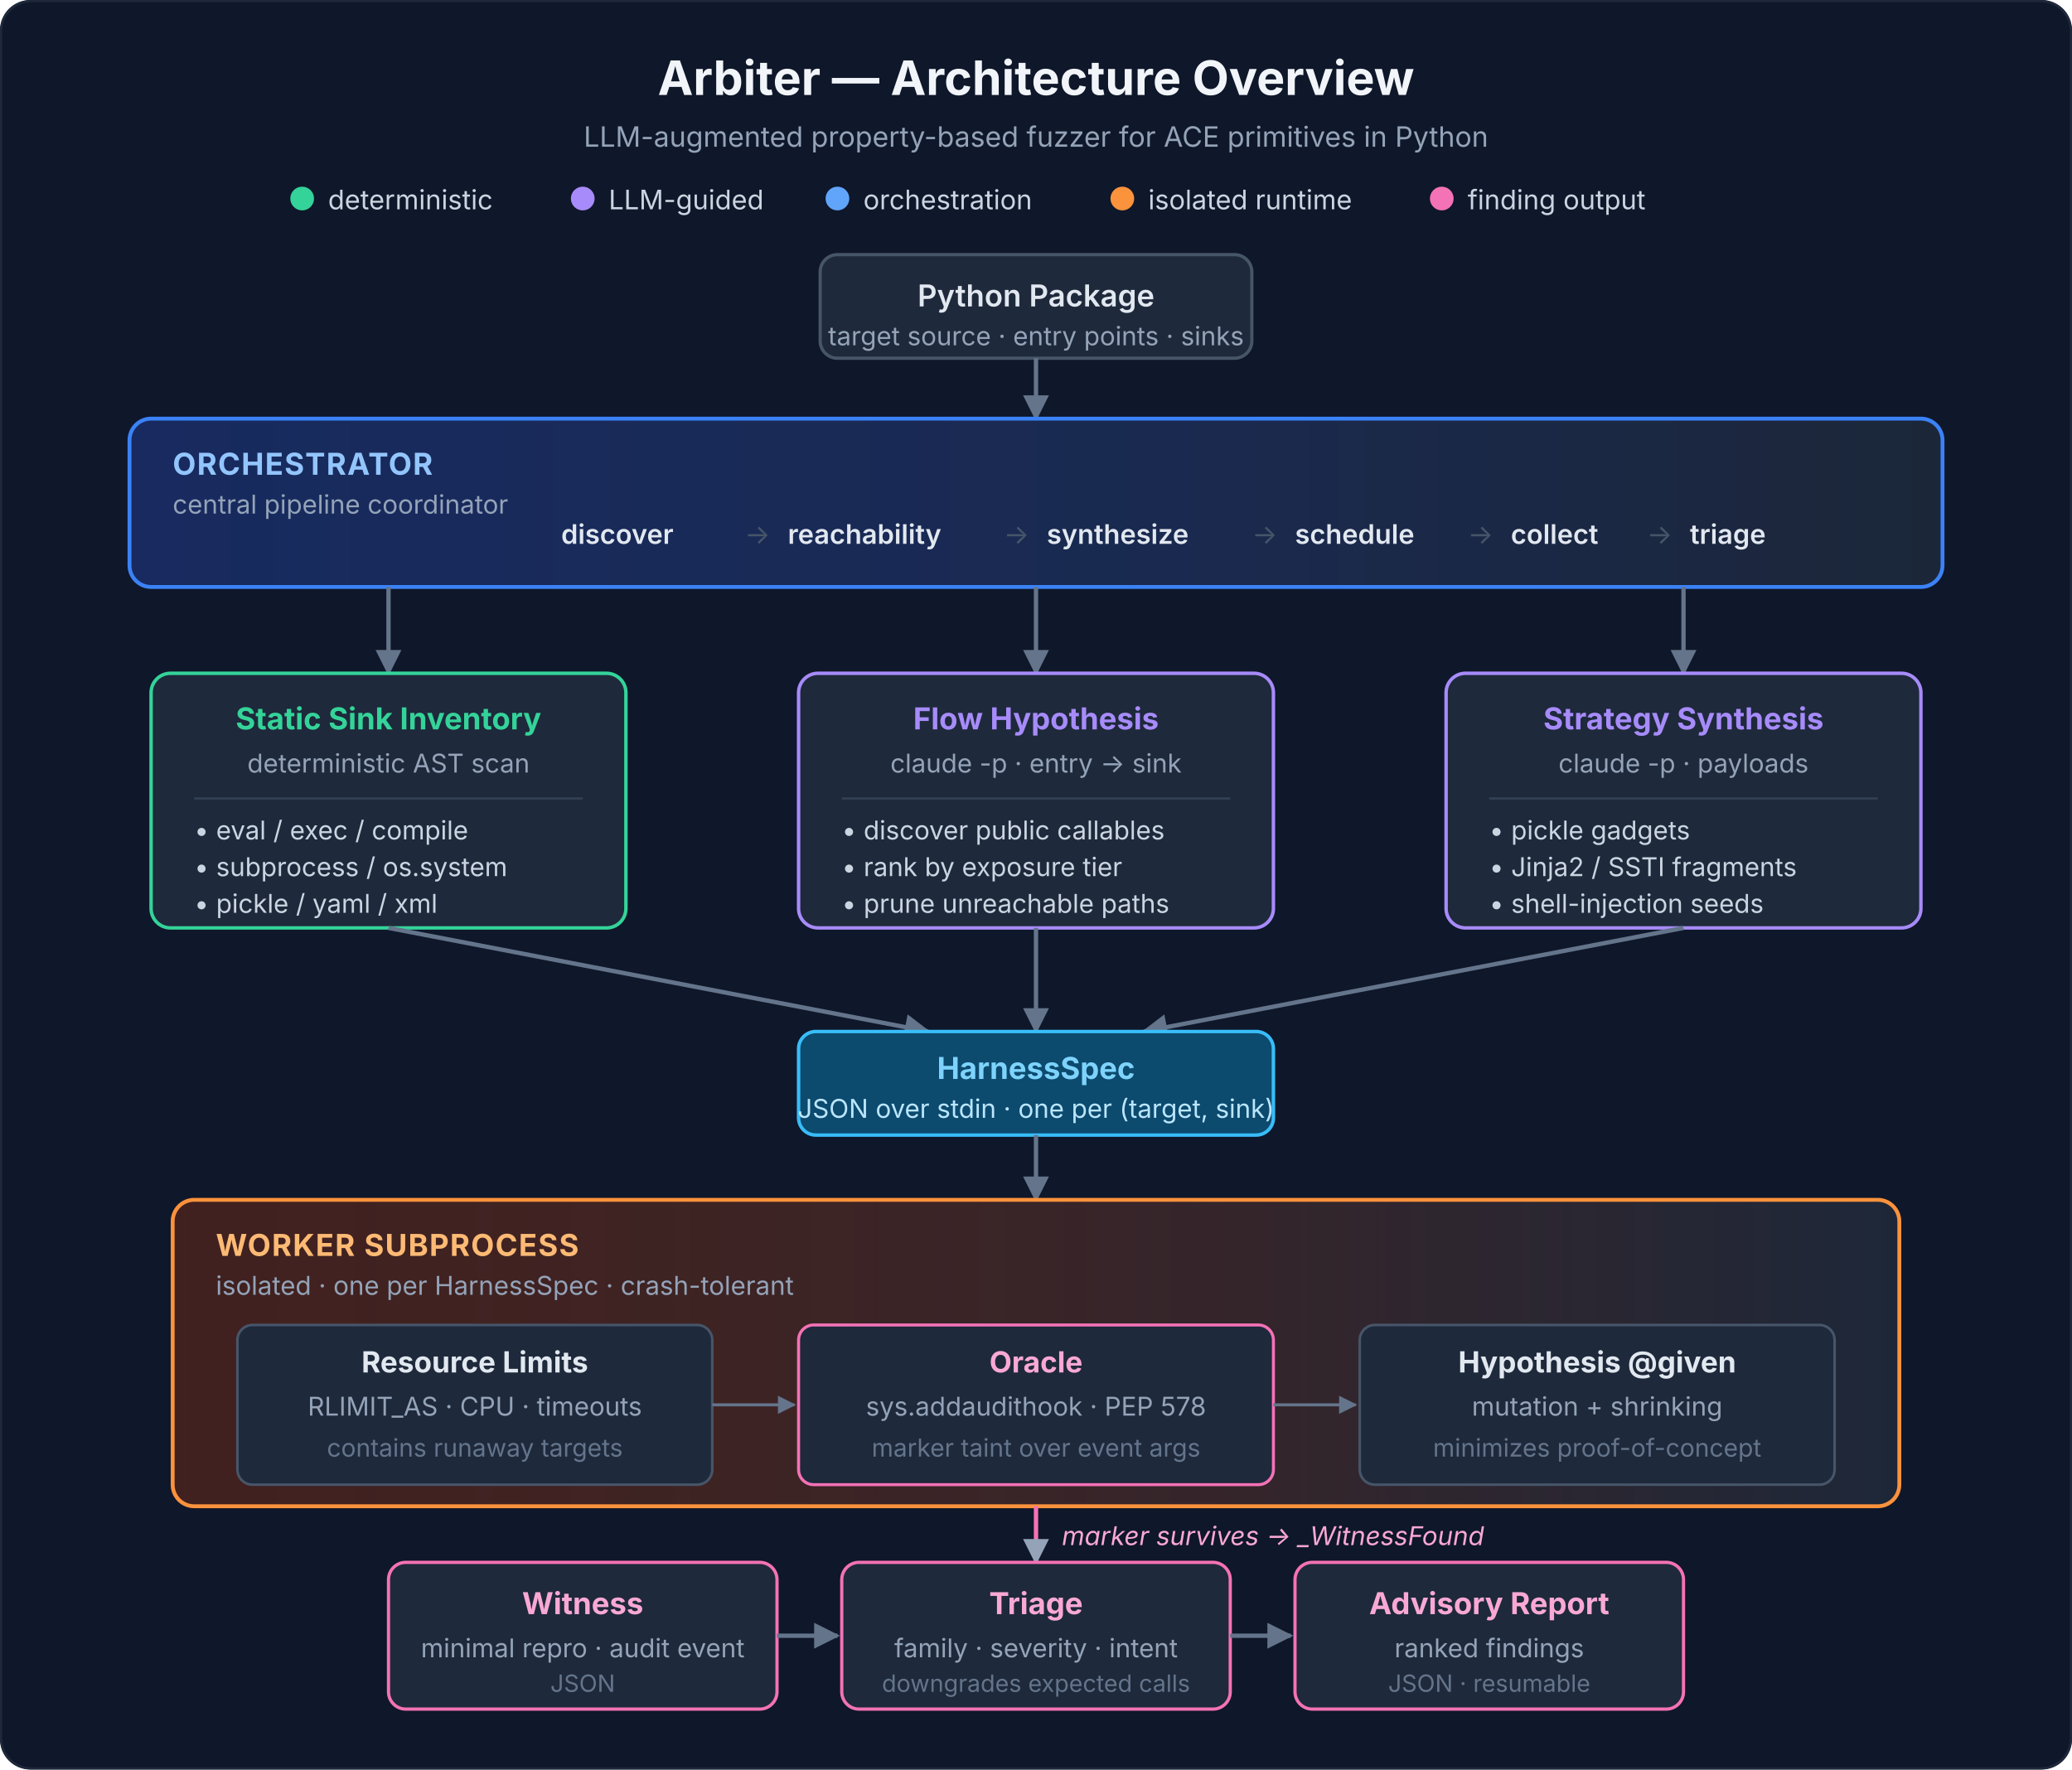
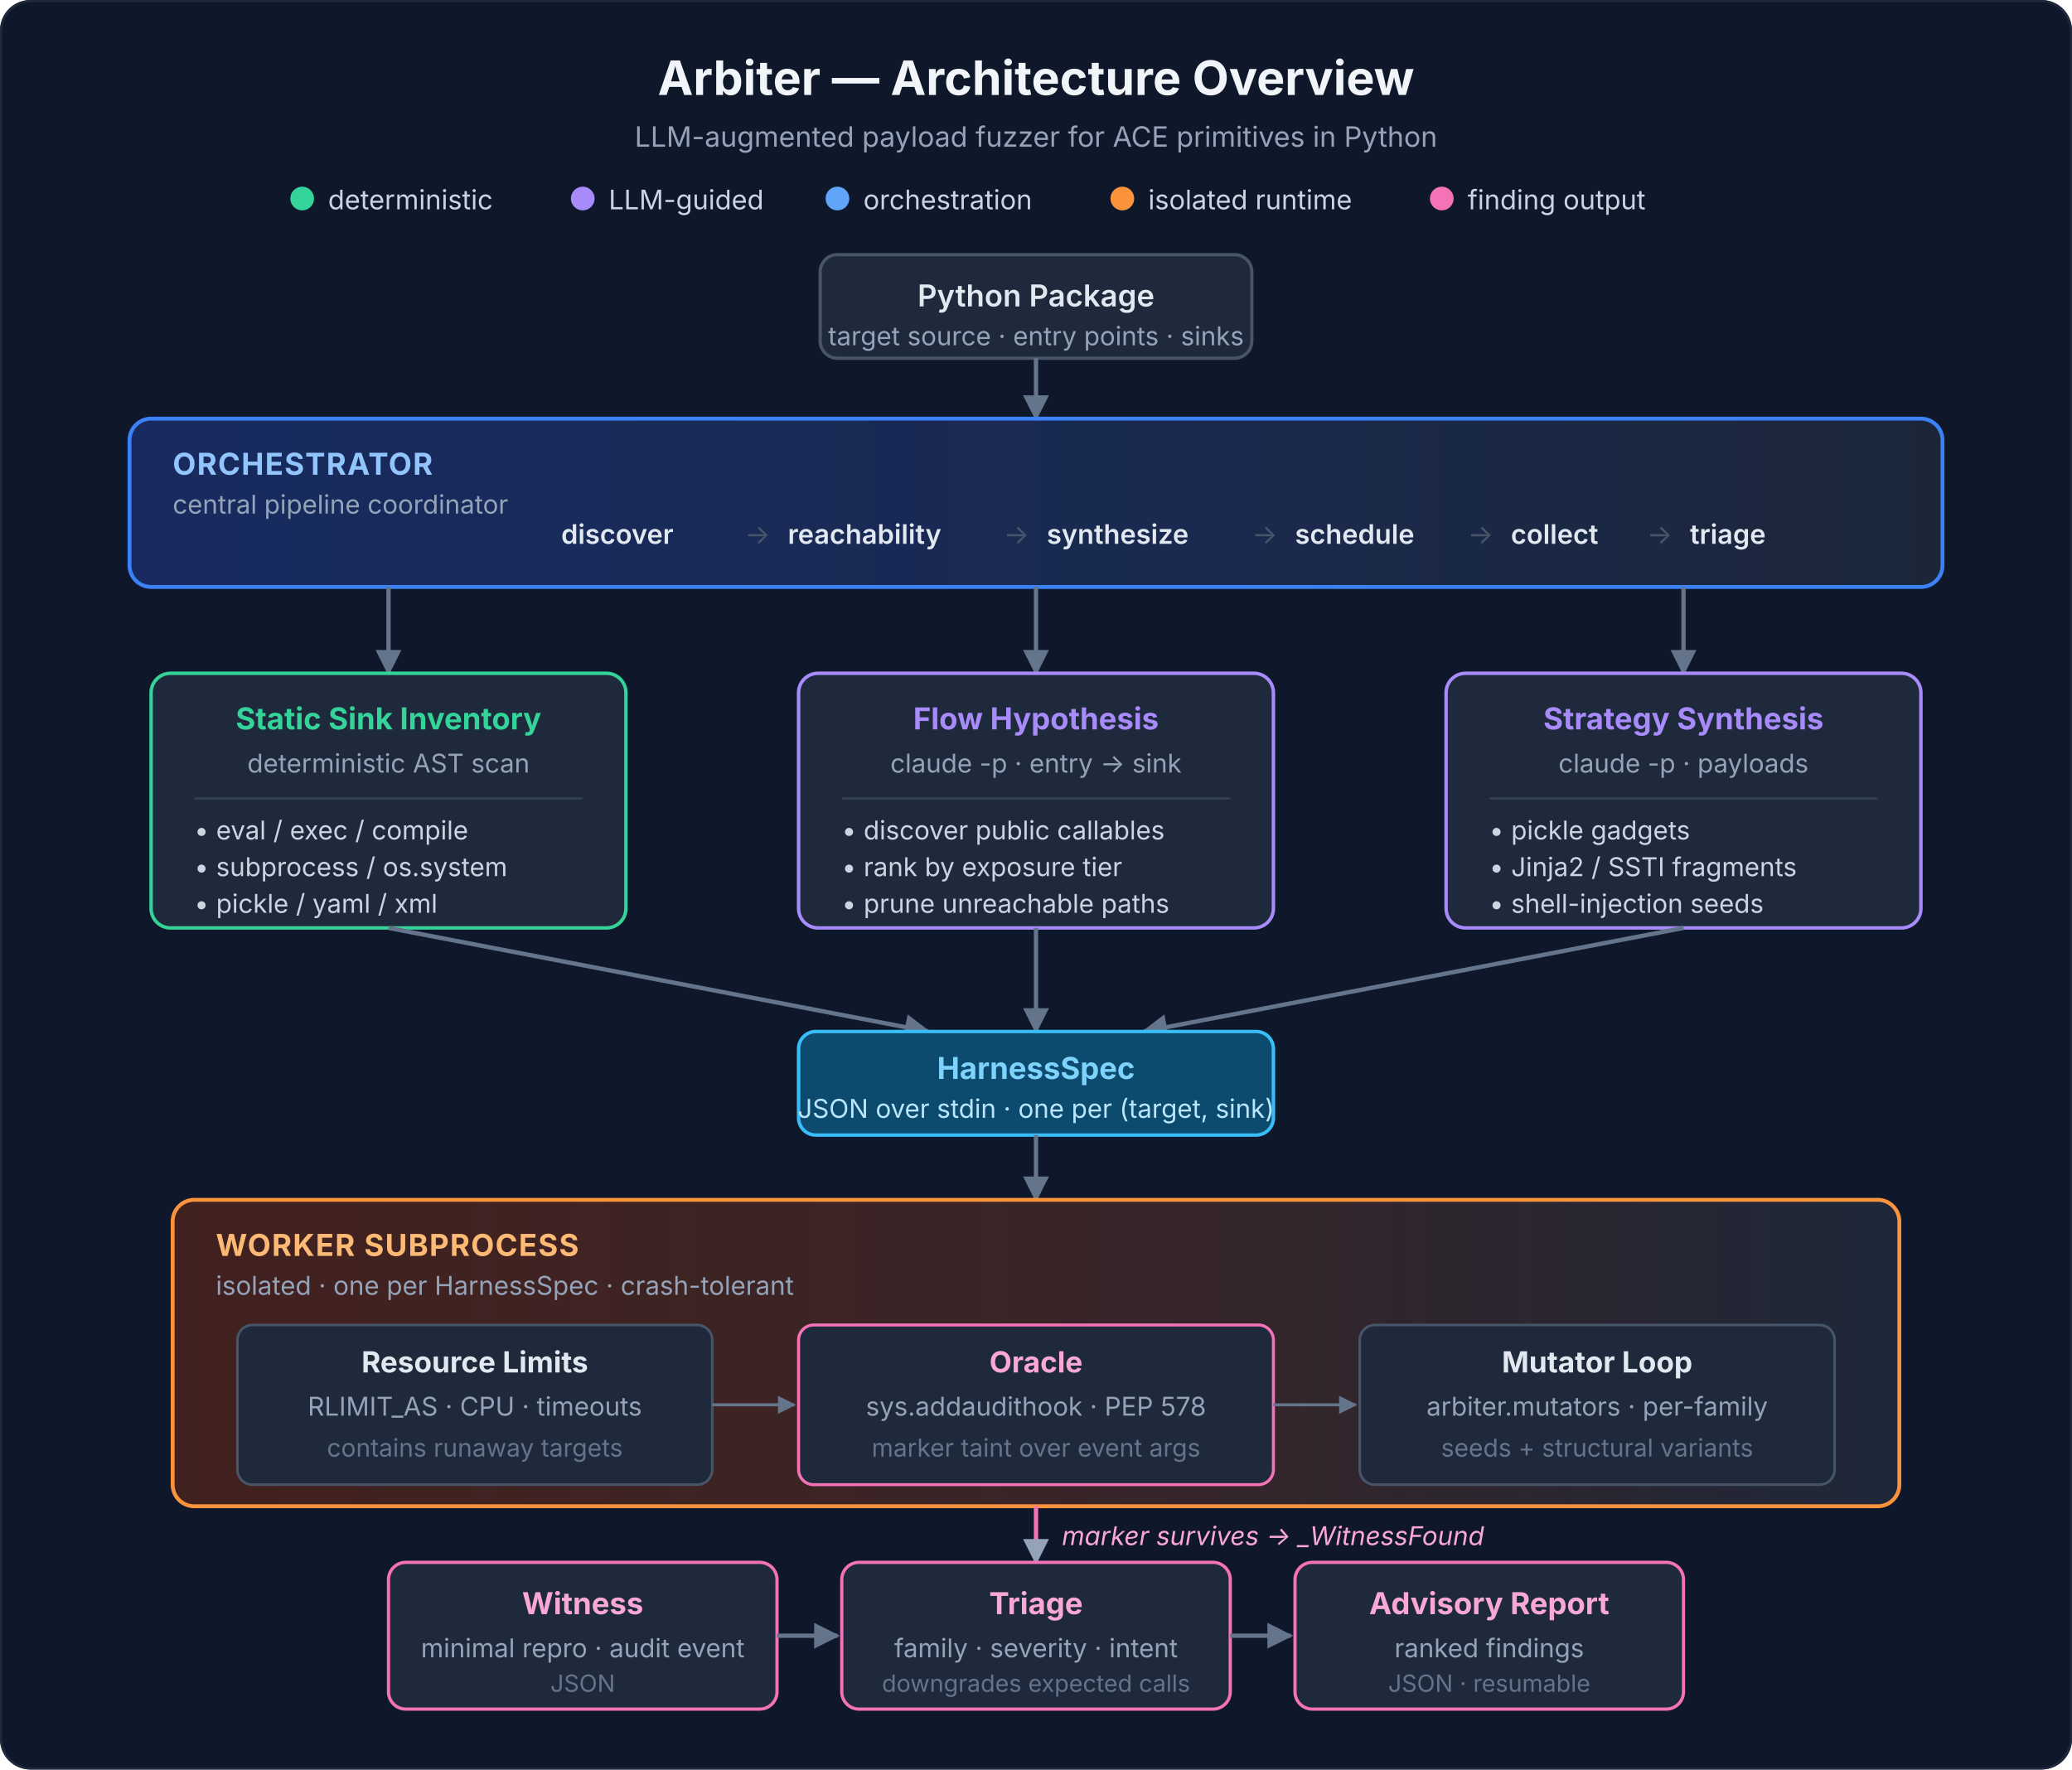
<svg xmlns="http://www.w3.org/2000/svg" viewBox="0 0 960 820" font-family="ui-sans-serif, -apple-system, BlinkMacSystemFont, 'Segoe UI', sans-serif">
  <defs>
    <marker id="arrow" viewBox="0 0 10 10" refX="9" refY="5" markerWidth="6" markerHeight="6" orient="auto-start-reverse">
      <path d="M0,0 L10,5 L0,10 z" fill="#64748b" />
    </marker>
    <marker id="arrowAccent" viewBox="0 0 10 10" refX="9" refY="5" markerWidth="6" markerHeight="6" orient="auto-start-reverse">
      <path d="M0,0 L10,5 L0,10 z" fill="#94a3b8" />
    </marker>
    <linearGradient id="orchBg" x1="0" y1="0" x2="1" y2="0">
      <stop offset="0%" stop-color="#1e3a8a" stop-opacity="0.55" />
      <stop offset="100%" stop-color="#1e293b" stop-opacity="0.85" />
    </linearGradient>
    <linearGradient id="workerBg" x1="0" y1="0" x2="1" y2="0">
      <stop offset="0%" stop-color="#7c2d12" stop-opacity="0.45" />
      <stop offset="100%" stop-color="#1e293b" stop-opacity="0.9" />
    </linearGradient>
  </defs>
  <rect width="960" height="820" rx="14" fill="#0f172a" />
  <rect x="0.5" y="0.5" width="959" height="819" rx="14" fill="none" stroke="#1e293b" stroke-width="1" />
  <text x="480" y="44" text-anchor="middle" font-size="22" font-weight="700" fill="#f1f5f9">Arbiter — Architecture Overview</text>
-   <text x="480" y="68" text-anchor="middle" font-size="13" fill="#94a3b8">LLM-augmented property-based fuzzer for ACE primitives in Python</text>
+   <text x="480" y="68" text-anchor="middle" font-size="13" fill="#94a3b8">LLM-augmented payload fuzzer for ACE primitives in Python</text>
  <g font-size="12.5" fill="#cbd5e1">
    <circle cx="140" cy="92" r="5.5" fill="#34d399" />
    <text x="152" y="97">deterministic</text>
    <circle cx="270" cy="92" r="5.5" fill="#a78bfa" />
    <text x="282" y="97">LLM-guided</text>
    <circle cx="388" cy="92" r="5.5" fill="#60a5fa" />
    <text x="400" y="97">orchestration</text>
    <circle cx="520" cy="92" r="5.5" fill="#fb923c" />
    <text x="532" y="97">isolated runtime</text>
    <circle cx="668" cy="92" r="5.5" fill="#f472b6" />
    <text x="680" y="97">finding output</text>
  </g>
  <g>
    <rect x="380" y="118" width="200" height="48" rx="8" fill="#1e293b" stroke="#475569" stroke-width="1.5" />
    <text x="480" y="142" text-anchor="middle" font-size="14" font-weight="600" fill="#e2e8f0">Python Package</text>
    <text x="480" y="160" text-anchor="middle" font-size="12" fill="#94a3b8">target source · entry points · sinks</text>
  </g>
  <line x1="480" y1="166" x2="480" y2="194" stroke="#64748b" stroke-width="2" marker-end="url(#arrow)" />
  <g>
    <rect x="60" y="194" width="840" height="78" rx="10" fill="url(#orchBg)" stroke="#3b82f6" stroke-width="1.8" />
    <text x="80" y="220" font-size="14" font-weight="700" fill="#93c5fd" letter-spacing="0.5">ORCHESTRATOR</text>
    <text x="80" y="238" font-size="12" fill="#94a3b8">central pipeline coordinator</text>
    <g font-size="12.5" font-weight="600" fill="#e2e8f0">
      <text x="260" y="252">discover</text>
      <text x="345" y="252" fill="#475569" font-weight="400">→</text>
      <text x="365" y="252">reachability</text>
      <text x="465" y="252" fill="#475569" font-weight="400">→</text>
      <text x="485" y="252">synthesize</text>
      <text x="580" y="252" fill="#475569" font-weight="400">→</text>
      <text x="600" y="252">schedule</text>
      <text x="680" y="252" fill="#475569" font-weight="400">→</text>
      <text x="700" y="252">collect</text>
      <text x="763" y="252" fill="#475569" font-weight="400">→</text>
      <text x="783" y="252">triage</text>
    </g>
  </g>
  <line x1="180" y1="272" x2="180" y2="312" stroke="#64748b" stroke-width="2" marker-end="url(#arrow)" />
  <line x1="480" y1="272" x2="480" y2="312" stroke="#64748b" stroke-width="2" marker-end="url(#arrow)" />
  <line x1="780" y1="272" x2="780" y2="312" stroke="#64748b" stroke-width="2" marker-end="url(#arrow)" />
  <g>
    <rect x="70" y="312" width="220" height="118" rx="9" fill="#1e293b" stroke="#34d399" stroke-width="1.6" />
    <text x="180" y="338" text-anchor="middle" font-size="14" font-weight="700" fill="#34d399">Static Sink Inventory</text>
    <text x="180" y="358" text-anchor="middle" font-size="12" fill="#94a3b8">deterministic AST scan</text>
    <line x1="90" y1="370" x2="270" y2="370" stroke="#334155" stroke-width="1" />
    <g font-size="12" fill="#cbd5e1">
      <text x="90" y="389">• eval / exec / compile</text>
      <text x="90" y="406">• subprocess / os.system</text>
      <text x="90" y="423">• pickle / yaml / xml</text>
    </g>
  </g>
  <g>
    <rect x="370" y="312" width="220" height="118" rx="9" fill="#1e293b" stroke="#a78bfa" stroke-width="1.6" />
    <text x="480" y="338" text-anchor="middle" font-size="14" font-weight="700" fill="#a78bfa">Flow Hypothesis</text>
    <text x="480" y="358" text-anchor="middle" font-size="12" fill="#94a3b8">claude -p · entry → sink</text>
    <line x1="390" y1="370" x2="570" y2="370" stroke="#334155" stroke-width="1" />
    <g font-size="12" fill="#cbd5e1">
      <text x="390" y="389">• discover public callables</text>
      <text x="390" y="406">• rank by exposure tier</text>
      <text x="390" y="423">• prune unreachable paths</text>
    </g>
  </g>
  <g>
    <rect x="670" y="312" width="220" height="118" rx="9" fill="#1e293b" stroke="#a78bfa" stroke-width="1.6" />
    <text x="780" y="338" text-anchor="middle" font-size="14" font-weight="700" fill="#a78bfa">Strategy Synthesis</text>
    <text x="780" y="358" text-anchor="middle" font-size="12" fill="#94a3b8">claude -p · payloads</text>
    <line x1="690" y1="370" x2="870" y2="370" stroke="#334155" stroke-width="1" />
    <g font-size="12" fill="#cbd5e1">
      <text x="690" y="389">• pickle gadgets</text>
      <text x="690" y="406">• Jinja2 / SSTI fragments</text>
      <text x="690" y="423">• shell-injection seeds</text>
    </g>
  </g>
  <line x1="180" y1="430" x2="430" y2="478" stroke="#64748b" stroke-width="2" marker-end="url(#arrow)" />
  <line x1="480" y1="430" x2="480" y2="478" stroke="#64748b" stroke-width="2" marker-end="url(#arrow)" />
  <line x1="780" y1="430" x2="530" y2="478" stroke="#64748b" stroke-width="2" marker-end="url(#arrow)" />
  <g>
    <rect x="370" y="478" width="220" height="48" rx="8" fill="#0c4a6e" stroke="#38bdf8" stroke-width="1.6" />
    <text x="480" y="500" text-anchor="middle" font-size="14" font-weight="700" fill="#7dd3fc">HarnessSpec</text>
    <text x="480" y="518" text-anchor="middle" font-size="12" fill="#bae6fd">JSON over stdin · one per (target, sink)</text>
  </g>
  <line x1="480" y1="526" x2="480" y2="556" stroke="#64748b" stroke-width="2" marker-end="url(#arrow)" />
  <g>
    <rect x="80" y="556" width="800" height="142" rx="10" fill="url(#workerBg)" stroke="#fb923c" stroke-width="1.8" />
    <text x="100" y="582" font-size="14" font-weight="700" fill="#fdba74" letter-spacing="0.5">WORKER SUBPROCESS</text>
    <text x="100" y="600" font-size="12" fill="#94a3b8">isolated · one per HarnessSpec · crash-tolerant</text>
    <g>
      <rect x="110" y="614" width="220" height="74" rx="7" fill="#1e293b" stroke="#475569" stroke-width="1.2" />
      <text x="220" y="636" text-anchor="middle" font-size="13.5" font-weight="700" fill="#e2e8f0">Resource Limits</text>
      <text x="220" y="656" text-anchor="middle" font-size="12" fill="#94a3b8">RLIMIT_AS · CPU · timeouts</text>
      <text x="220" y="675" text-anchor="middle" font-size="11.5" fill="#64748b">contains runaway targets</text>
    </g>
    <g>
      <rect x="370" y="614" width="220" height="74" rx="7" fill="#1e293b" stroke="#f472b6" stroke-width="1.4" />
      <text x="480" y="636" text-anchor="middle" font-size="13.5" font-weight="700" fill="#f9a8d4">Oracle</text>
      <text x="480" y="656" text-anchor="middle" font-size="12" fill="#94a3b8">sys.addaudithook · PEP 578</text>
      <text x="480" y="675" text-anchor="middle" font-size="11.5" fill="#64748b">marker taint over event args</text>
    </g>
    <g>
      <rect x="630" y="614" width="220" height="74" rx="7" fill="#1e293b" stroke="#475569" stroke-width="1.2" />
-       <text x="740" y="636" text-anchor="middle" font-size="13.5" font-weight="700" fill="#e2e8f0">Hypothesis @given</text>
-       <text x="740" y="656" text-anchor="middle" font-size="12" fill="#94a3b8">mutation + shrinking</text>
-       <text x="740" y="675" text-anchor="middle" font-size="11.5" fill="#64748b">minimizes proof-of-concept</text>
+       <text x="740" y="636" text-anchor="middle" font-size="13.5" font-weight="700" fill="#e2e8f0">Mutator Loop</text>
+       <text x="740" y="656" text-anchor="middle" font-size="12" fill="#94a3b8">arbiter.mutators · per-family</text>
+       <text x="740" y="675" text-anchor="middle" font-size="11.5" fill="#64748b">seeds + structural variants</text>
    </g>
    <line x1="330" y1="651" x2="368" y2="651" stroke="#64748b" stroke-width="1.4" marker-end="url(#arrow)" />
    <line x1="590" y1="651" x2="628" y2="651" stroke="#64748b" stroke-width="1.4" marker-end="url(#arrow)" />
  </g>
  <line x1="480" y1="698" x2="480" y2="724" stroke="#f472b6" stroke-width="2" marker-end="url(#arrowAccent)" />
  <text x="492" y="716" font-size="12" fill="#f9a8d4" font-style="italic">marker survives → _WitnessFound</text>
  <g>
    <rect x="180" y="724" width="180" height="68" rx="8" fill="#1e293b" stroke="#f472b6" stroke-width="1.5" />
    <text x="270" y="748" text-anchor="middle" font-size="14" font-weight="700" fill="#f9a8d4">Witness</text>
    <text x="270" y="768" text-anchor="middle" font-size="12" fill="#94a3b8">minimal repro · audit event</text>
    <text x="270" y="784" text-anchor="middle" font-size="11" fill="#64748b">JSON</text>
  </g>
  <g>
    <rect x="390" y="724" width="180" height="68" rx="8" fill="#1e293b" stroke="#f472b6" stroke-width="1.5" />
    <text x="480" y="748" text-anchor="middle" font-size="14" font-weight="700" fill="#f9a8d4">Triage</text>
    <text x="480" y="768" text-anchor="middle" font-size="12" fill="#94a3b8">family · severity · intent</text>
    <text x="480" y="784" text-anchor="middle" font-size="11" fill="#64748b">downgrades expected calls</text>
  </g>
  <g>
    <rect x="600" y="724" width="180" height="68" rx="8" fill="#1e293b" stroke="#f472b6" stroke-width="1.5" />
    <text x="690" y="748" text-anchor="middle" font-size="14" font-weight="700" fill="#f9a8d4">Advisory Report</text>
    <text x="690" y="768" text-anchor="middle" font-size="12" fill="#94a3b8">ranked findings</text>
    <text x="690" y="784" text-anchor="middle" font-size="11" fill="#64748b">JSON · resumable</text>
  </g>
  <line x1="360" y1="758" x2="388" y2="758" stroke="#64748b" stroke-width="2" marker-end="url(#arrow)" />
  <line x1="570" y1="758" x2="598" y2="758" stroke="#64748b" stroke-width="2" marker-end="url(#arrow)" />
</svg>
